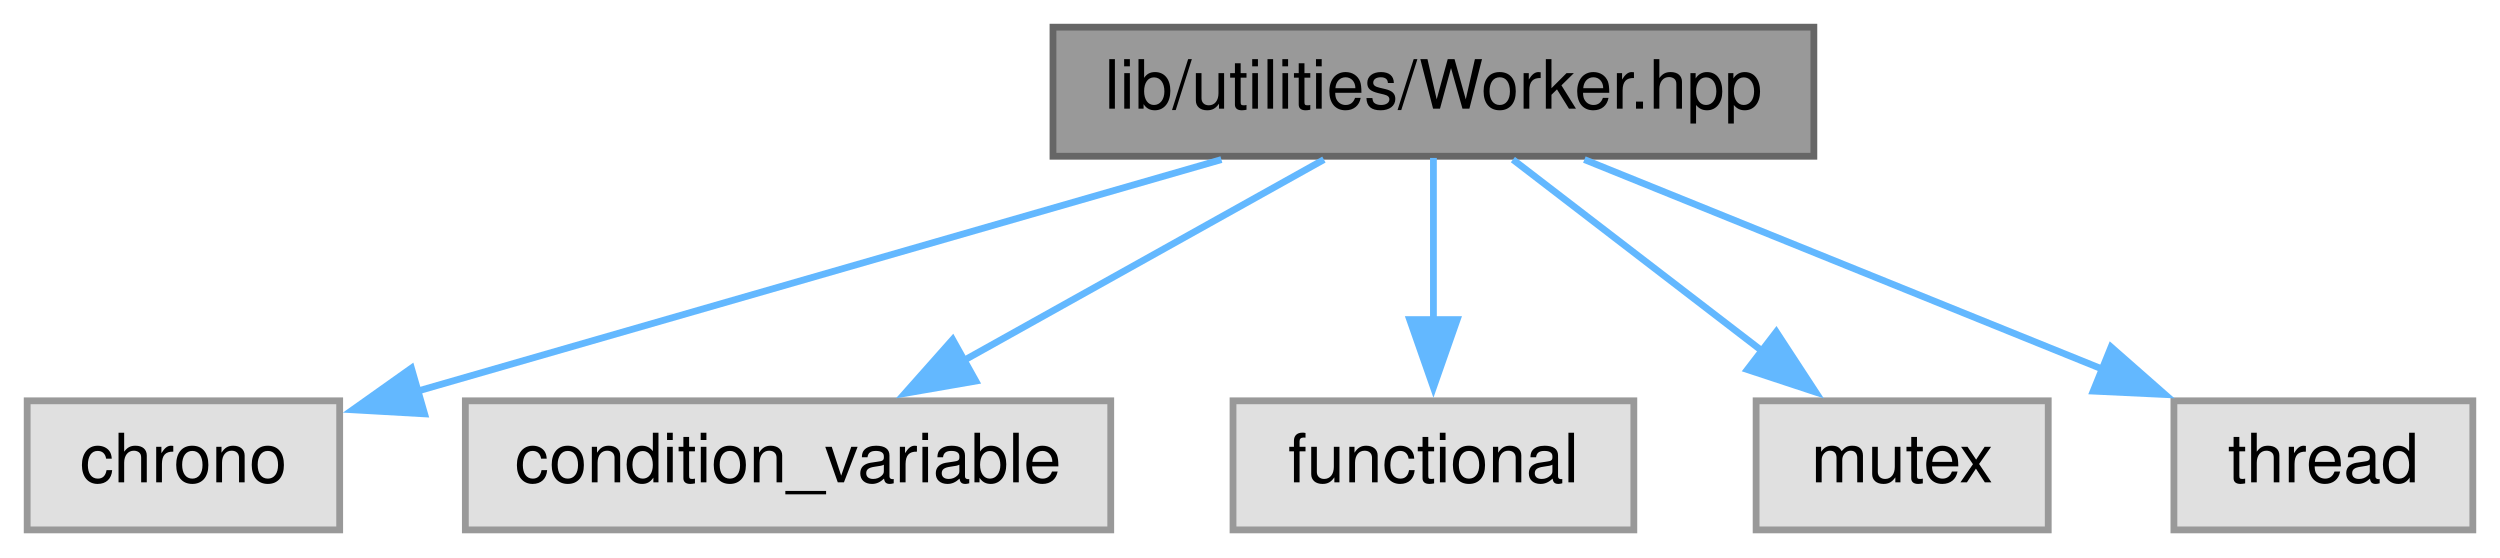
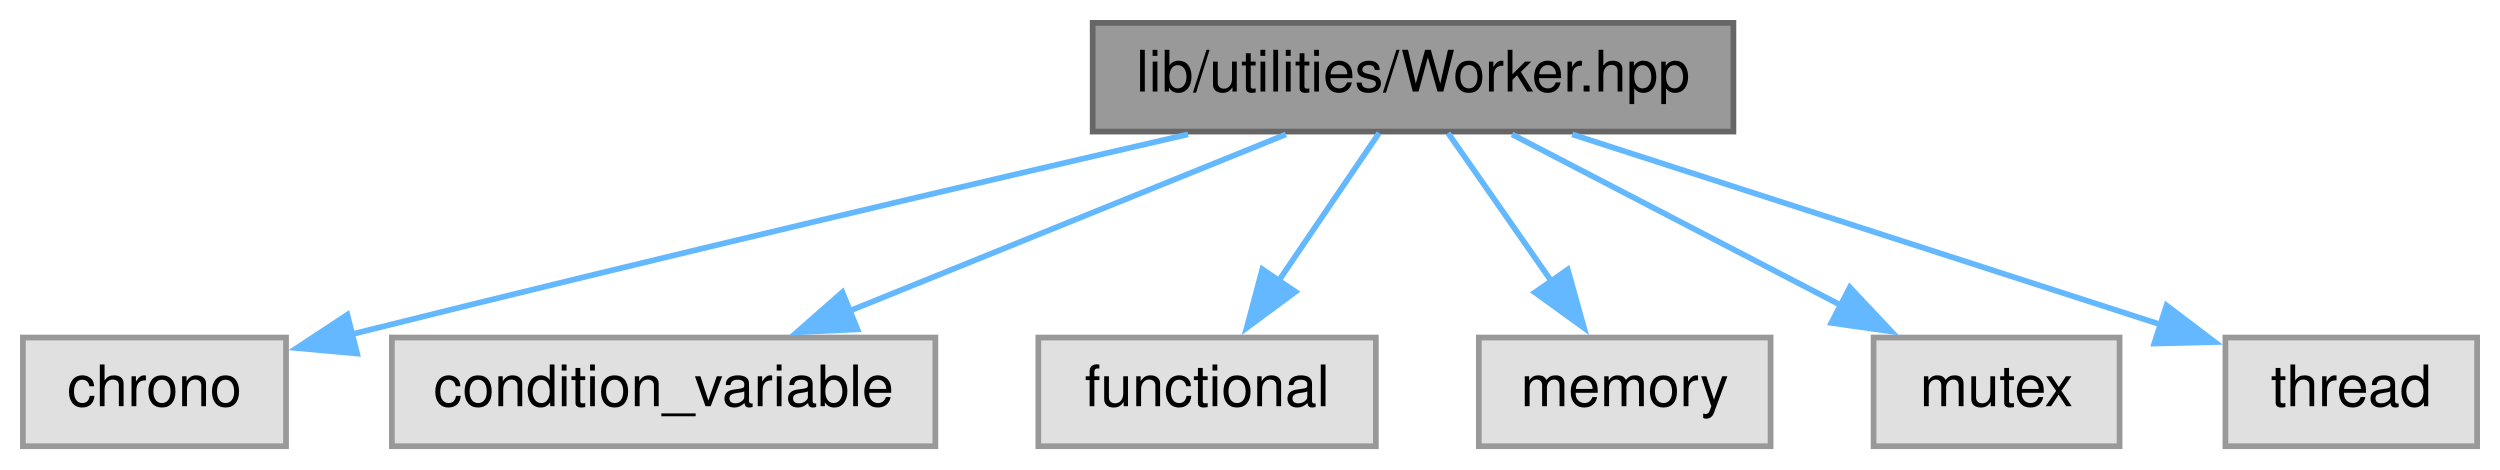
- <svg xmlns="http://www.w3.org/2000/svg" xmlns:xlink="http://www.w3.org/1999/xlink" width="368pt" height="82pt" viewBox="0.00 0.00 368.00 82.00">
+ <svg xmlns="http://www.w3.org/2000/svg" xmlns:xlink="http://www.w3.org/1999/xlink" width="437pt" height="82pt" viewBox="0.00 0.00 437.00 82.00">
  <g id="graph0" class="graph" transform="scale(1 1) rotate(0) translate(4 78)">
    <g id="node1" class="node">
      <g id="a_node1">
        <a xlink:title=" ">
-           <polygon fill="#999999" stroke="#666666" points="263,-74 151,-74 151,-55 263,-55 263,-74" />
-           <text text-anchor="middle" x="207" y="-62" font-family="Helvetica,sans-Serif" font-size="10.00">lib/utilities/Worker.hpp</text>
+           <polygon fill="#999999" stroke="#666666" points="299,-74 187,-74 187,-55 299,-55 299,-74" />
+           <text text-anchor="middle" x="243" y="-62" font-family="Helvetica,sans-Serif" font-size="10.00">lib/utilities/Worker.hpp</text>
        </a>
      </g>
    </g>
    <g id="node2" class="node">
      <g id="a_node2">
        <a xlink:title=" ">
          <polygon fill="#e0e0e0" stroke="#999999" points="46,-19 0,-19 0,0 46,0 46,-19" />
          <text text-anchor="middle" x="23" y="-7" font-family="Helvetica,sans-Serif" font-size="10.00">chrono</text>
        </a>
      </g>
    </g>
    <g id="edge1" class="edge">
-       <path fill="none" stroke="#63b8ff" d="M175.79,-54.51C142.9,-45.04 91.26,-30.16 57.26,-20.37" />
-       <polygon fill="#63b8ff" stroke="#63b8ff" points="58.5,-17.08 47.92,-17.68 56.56,-23.81 58.5,-17.08" />
+       <path fill="none" stroke="#63b8ff" d="M203.68,-54.52C167.89,-46.28 113.35,-33.53 57.26,-19.52" />
+       <polygon fill="#63b8ff" stroke="#63b8ff" points="58.42,-16.2 47.87,-17.16 56.72,-22.99 58.42,-16.2" />
    </g>
    <g id="node3" class="node">
      <g id="a_node3">
        <a xlink:title=" ">
          <polygon fill="#e0e0e0" stroke="#999999" points="159.5,-19 64.5,-19 64.5,0 159.5,0 159.5,-19" />
          <text text-anchor="middle" x="112" y="-7" font-family="Helvetica,sans-Serif" font-size="10.00">condition_variable</text>
        </a>
      </g>
    </g>
    <g id="edge2" class="edge">
-       <path fill="none" stroke="#63b8ff" d="M190.88,-54.51C176.33,-46.39 154.66,-34.3 137.71,-24.85" />
-       <polygon fill="#63b8ff" stroke="#63b8ff" points="139.64,-21.91 129.2,-20.1 136.23,-28.02 139.64,-21.91" />
+       <path fill="none" stroke="#63b8ff" d="M220.78,-54.51C199.86,-46.04 168.27,-33.27 144.52,-23.66" />
+       <polygon fill="#63b8ff" stroke="#63b8ff" points="145.88,-20.43 135.3,-19.93 143.25,-26.92 145.88,-20.43" />
    </g>
    <g id="node4" class="node">
      <g id="a_node4">
        <a xlink:title=" ">
          <polygon fill="#e0e0e0" stroke="#999999" points="236.5,-19 177.5,-19 177.5,0 236.5,0 236.5,-19" />
          <text text-anchor="middle" x="207" y="-7" font-family="Helvetica,sans-Serif" font-size="10.00">functional</text>
        </a>
      </g>
    </g>
    <g id="edge3" class="edge">
-       <path fill="none" stroke="#63b8ff" d="M207,-54.75C207,-48.27 207,-39.16 207,-30.9" />
-       <polygon fill="#63b8ff" stroke="#63b8ff" points="210.5,-30.96 207,-20.96 203.5,-30.96 210.5,-30.96" />
+       <path fill="none" stroke="#63b8ff" d="M237.06,-54.75C232.29,-47.73 225.44,-37.64 219.48,-28.87" />
+       <polygon fill="#63b8ff" stroke="#63b8ff" points="222.44,-27 213.92,-20.69 216.65,-30.93 222.44,-27" />
    </g>
    <g id="node5" class="node">
      <g id="a_node5">
        <a xlink:title=" ">
-           <polygon fill="#e0e0e0" stroke="#999999" points="297.5,-19 254.5,-19 254.5,0 297.5,0 297.5,-19" />
-           <text text-anchor="middle" x="276" y="-7" font-family="Helvetica,sans-Serif" font-size="10.00">mutex</text>
+           <polygon fill="#e0e0e0" stroke="#999999" points="305.5,-19 254.5,-19 254.5,0 305.5,0 305.5,-19" />
+           <text text-anchor="middle" x="280" y="-7" font-family="Helvetica,sans-Serif" font-size="10.00">memory</text>
        </a>
      </g>
    </g>
    <g id="edge4" class="edge">
-       <path fill="none" stroke="#63b8ff" d="M218.7,-54.51C228.78,-46.77 243.54,-35.43 255.56,-26.2" />
-       <polygon fill="#63b8ff" stroke="#63b8ff" points="257.47,-29.15 263.27,-20.28 253.21,-23.6 257.47,-29.15" />
+       <path fill="none" stroke="#63b8ff" d="M249.11,-54.75C254.01,-47.73 261.05,-37.64 267.17,-28.87" />
+       <polygon fill="#63b8ff" stroke="#63b8ff" points="270.04,-30.89 272.89,-20.68 264.3,-26.88 270.04,-30.89" />
    </g>
    <g id="node6" class="node">
      <g id="a_node6">
        <a xlink:title=" ">
-           <polygon fill="#e0e0e0" stroke="#999999" points="360,-19 316,-19 316,0 360,0 360,-19" />
-           <text text-anchor="middle" x="338" y="-7" font-family="Helvetica,sans-Serif" font-size="10.00">thread</text>
+           <polygon fill="#e0e0e0" stroke="#999999" points="366.5,-19 323.5,-19 323.5,0 366.5,0 366.5,-19" />
+           <text text-anchor="middle" x="345" y="-7" font-family="Helvetica,sans-Serif" font-size="10.00">mutex</text>
        </a>
      </g>
    </g>
    <g id="edge5" class="edge">
-       <path fill="none" stroke="#63b8ff" d="M229.22,-54.51C250.14,-46.04 281.73,-33.27 305.48,-23.66" />
-       <polygon fill="#63b8ff" stroke="#63b8ff" points="306.75,-26.92 314.7,-19.93 304.12,-20.43 306.75,-26.92" />
+       <path fill="none" stroke="#63b8ff" d="M260.3,-54.51C276.08,-46.31 299.64,-34.07 317.91,-24.58" />
+       <polygon fill="#63b8ff" stroke="#63b8ff" points="319.35,-27.77 326.61,-20.06 316.12,-21.56 319.35,-27.77" />
+     </g>
+     <g id="node7" class="node">
+       <g id="a_node7">
+         <a xlink:title=" ">
+           <polygon fill="#e0e0e0" stroke="#999999" points="429,-19 385,-19 385,0 429,0 429,-19" />
+           <text text-anchor="middle" x="407" y="-7" font-family="Helvetica,sans-Serif" font-size="10.00">thread</text>
+         </a>
+       </g>
+     </g>
+     <g id="edge6" class="edge">
+       <path fill="none" stroke="#63b8ff" d="M270.82,-54.51C299.26,-45.32 343.45,-31.04 373.73,-21.25" />
+       <polygon fill="#63b8ff" stroke="#63b8ff" points="374.71,-24.61 383.15,-18.21 372.56,-17.95 374.71,-24.61" />
    </g>
  </g>
</svg>
